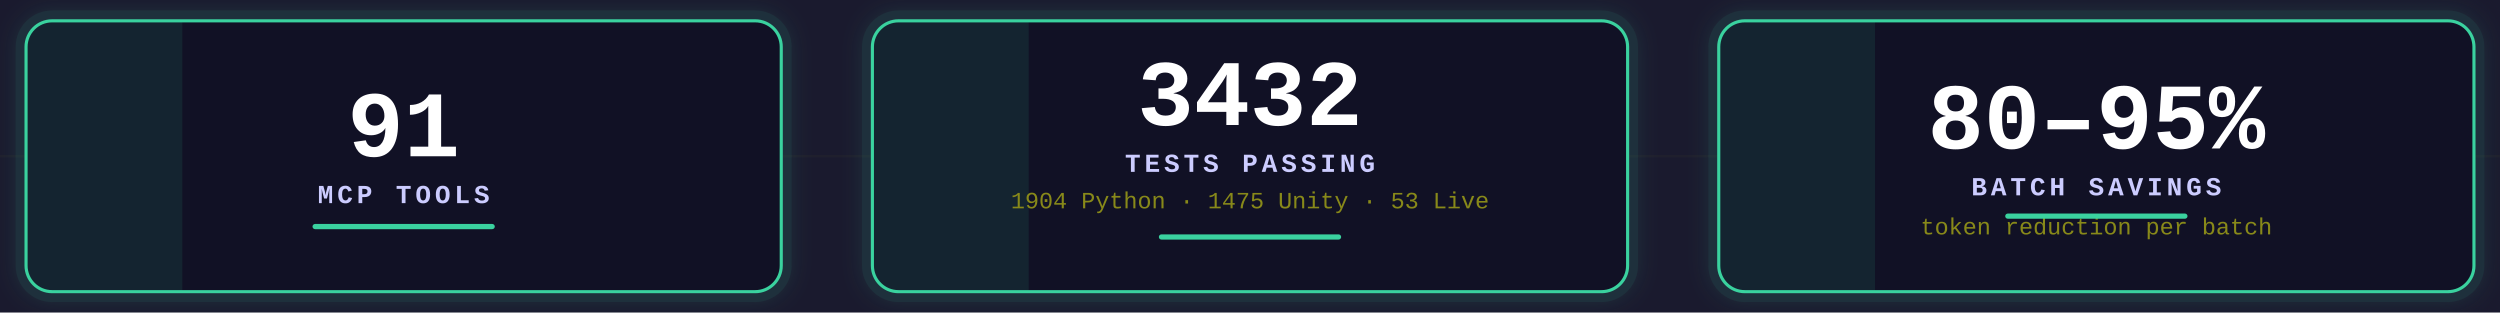
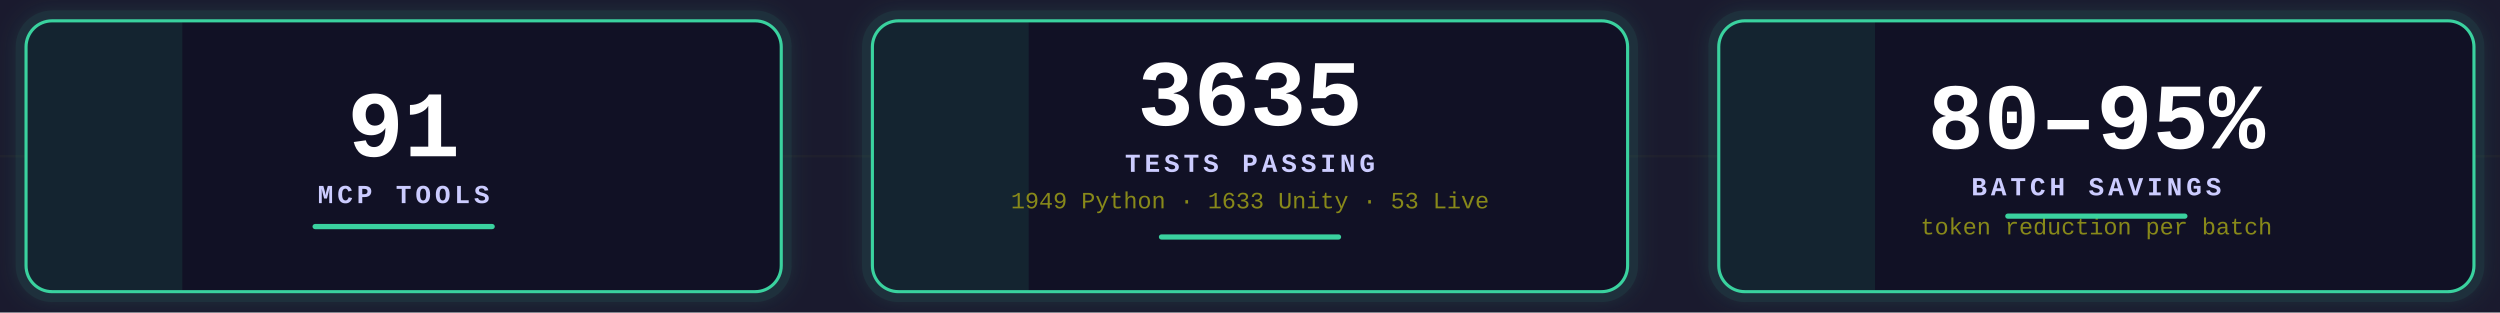
- <svg xmlns="http://www.w3.org/2000/svg" viewBox="0 0 960 120" width="960" height="120" role="img" aria-label="Unity MCP stats: 91 MCP Tools, 3432 Tests (1904 Python + 1475 Unity + 53 Live), 80-95% Batch Savings">
+ <svg xmlns="http://www.w3.org/2000/svg" viewBox="0 0 960 120" width="960" height="120" role="img" aria-label="Unity MCP stats: 91 MCP Tools, 3635 Tests (1949 Python + 1633 Unity + 53 Live), 80-95% Batch Savings">
  <defs>
    <filter id="sg" x="-25%" y="-30%" width="150%" height="160%">
      <feGaussianBlur stdDeviation="4" result="b" />
      <feMerge>
        <feMergeNode in="b" />
        <feMergeNode in="SourceGraphic" />
      </feMerge>
    </filter>
    <clipPath id="c1">
      <rect x="10" y="8" width="290" height="104" rx="10" />
    </clipPath>
    <clipPath id="c2">
      <rect x="335" y="8" width="290" height="104" rx="10" />
    </clipPath>
    <clipPath id="c3">
      <rect x="660" y="8" width="290" height="104" rx="10" />
    </clipPath>
  </defs>
  <rect width="960" height="120" fill="#1a1a2e" />
  <line x1="0" y1="60" x2="960" y2="60" stroke="#888919" stroke-opacity="0.05" stroke-width="1" />
  <rect x="10" y="8" width="290" height="104" rx="10" fill="none" stroke="#3ad29f" stroke-width="8" opacity="0.12" filter="url(#sg)">
    <animate attributeName="opacity" values="0.25;0.7;0.25" dur="3s" repeatCount="indefinite" begin="0s" />
  </rect>
  <rect x="10" y="8" width="290" height="104" rx="10" fill="#111125" />
  <rect x="10" y="8" width="290" height="104" rx="10" fill="none" stroke="#3ad29f" stroke-width="1.2" />
  <g clip-path="url(#c1)">
    <rect x="10" y="8" width="60" height="104" fill="#3ad29f" fill-opacity="0.10">
      <animateTransform attributeName="transform" type="translate" values="-100,0;400,0" dur="3s" repeatCount="indefinite" begin="0s" />
    </rect>
  </g>
  <text x="155" y="60" text-anchor="middle" font-family="ui-monospace,SFMono-Regular,'SF Mono',Menlo,Consolas,'Liberation Mono',monospace" font-size="36" font-weight="700" fill="#ffffff">91</text>
  <text x="155" y="78" text-anchor="middle" font-family="ui-monospace,SFMono-Regular,'SF Mono',Menlo,Consolas,'Liberation Mono',monospace" font-size="10" font-weight="700" fill="#ccccff" letter-spacing="1.5">MCP TOOLS</text>
  <rect x="120" y="86" width="70" height="2" rx="1" fill="#3ad29f">
    <animate attributeName="opacity" values="0.6;1;0.6" dur="2s" repeatCount="indefinite" begin="0s" />
  </rect>
  <rect x="335" y="8" width="290" height="104" rx="10" fill="none" stroke="#3ad29f" stroke-width="8" opacity="0.12" filter="url(#sg)">
    <animate attributeName="opacity" values="0.25;0.7;0.25" dur="3s" repeatCount="indefinite" begin="0.6s" />
  </rect>
  <rect x="335" y="8" width="290" height="104" rx="10" fill="#111125" />
  <rect x="335" y="8" width="290" height="104" rx="10" fill="none" stroke="#3ad29f" stroke-width="1.2" />
  <g clip-path="url(#c2)">
    <rect x="335" y="8" width="60" height="104" fill="#3ad29f" fill-opacity="0.10">
      <animateTransform attributeName="transform" type="translate" values="-100,0;400,0" dur="3s" repeatCount="indefinite" begin="0.5s" />
    </rect>
  </g>
-   <text x="480" y="48" text-anchor="middle" font-family="ui-monospace,SFMono-Regular,'SF Mono',Menlo,Consolas,'Liberation Mono',monospace" font-size="36" font-weight="700" fill="#ffffff">3432</text>
+   <text x="480" y="48" text-anchor="middle" font-family="ui-monospace,SFMono-Regular,'SF Mono',Menlo,Consolas,'Liberation Mono',monospace" font-size="36" font-weight="700" fill="#ffffff">3635</text>
  <text x="480" y="66" text-anchor="middle" font-family="ui-monospace,SFMono-Regular,'SF Mono',Menlo,Consolas,'Liberation Mono',monospace" font-size="10" font-weight="700" fill="#ccccff" letter-spacing="1.5">TESTS PASSING</text>
-   <text x="480" y="80" text-anchor="middle" font-family="ui-monospace,SFMono-Regular,'SF Mono',Menlo,Consolas,'Liberation Mono',monospace" font-size="9" fill="#888919">1904 Python · 1475 Unity · 53 Live</text>
+   <text x="480" y="80" text-anchor="middle" font-family="ui-monospace,SFMono-Regular,'SF Mono',Menlo,Consolas,'Liberation Mono',monospace" font-size="9" fill="#888919">1949 Python · 1633 Unity · 53 Live</text>
  <rect x="445" y="90" width="70" height="2" rx="1" fill="#3ad29f">
    <animate attributeName="opacity" values="0.6;1;0.6" dur="2s" repeatCount="indefinite" begin="0.4s" />
  </rect>
  <rect x="660" y="8" width="290" height="104" rx="10" fill="none" stroke="#3ad29f" stroke-width="8" opacity="0.12" filter="url(#sg)">
    <animate attributeName="opacity" values="0.25;0.7;0.25" dur="3s" repeatCount="indefinite" begin="1.2s" />
  </rect>
  <rect x="660" y="8" width="290" height="104" rx="10" fill="#111125" />
  <rect x="660" y="8" width="290" height="104" rx="10" fill="none" stroke="#3ad29f" stroke-width="1.2" />
  <g clip-path="url(#c3)">
    <rect x="660" y="8" width="60" height="104" fill="#3ad29f" fill-opacity="0.10">
      <animateTransform attributeName="transform" type="translate" values="-100,0;400,0" dur="3s" repeatCount="indefinite" begin="1.0s" />
    </rect>
  </g>
  <text x="805" y="57" text-anchor="middle" font-family="ui-monospace,SFMono-Regular,'SF Mono',Menlo,Consolas,'Liberation Mono',monospace" font-size="36" font-weight="700" fill="#ffffff">80–95%</text>
  <text x="805" y="75" text-anchor="middle" font-family="ui-monospace,SFMono-Regular,'SF Mono',Menlo,Consolas,'Liberation Mono',monospace" font-size="10" font-weight="700" fill="#ccccff" letter-spacing="1.5">BATCH SAVINGS</text>
  <text x="805" y="90" text-anchor="middle" font-family="ui-monospace,SFMono-Regular,'SF Mono',Menlo,Consolas,'Liberation Mono',monospace" font-size="9" fill="#888919">token reduction per batch</text>
  <rect x="770" y="82" width="70" height="2" rx="1" fill="#3ad29f">
    <animate attributeName="opacity" values="0.6;1;0.6" dur="2s" repeatCount="indefinite" begin="0.8s" />
  </rect>
</svg>
